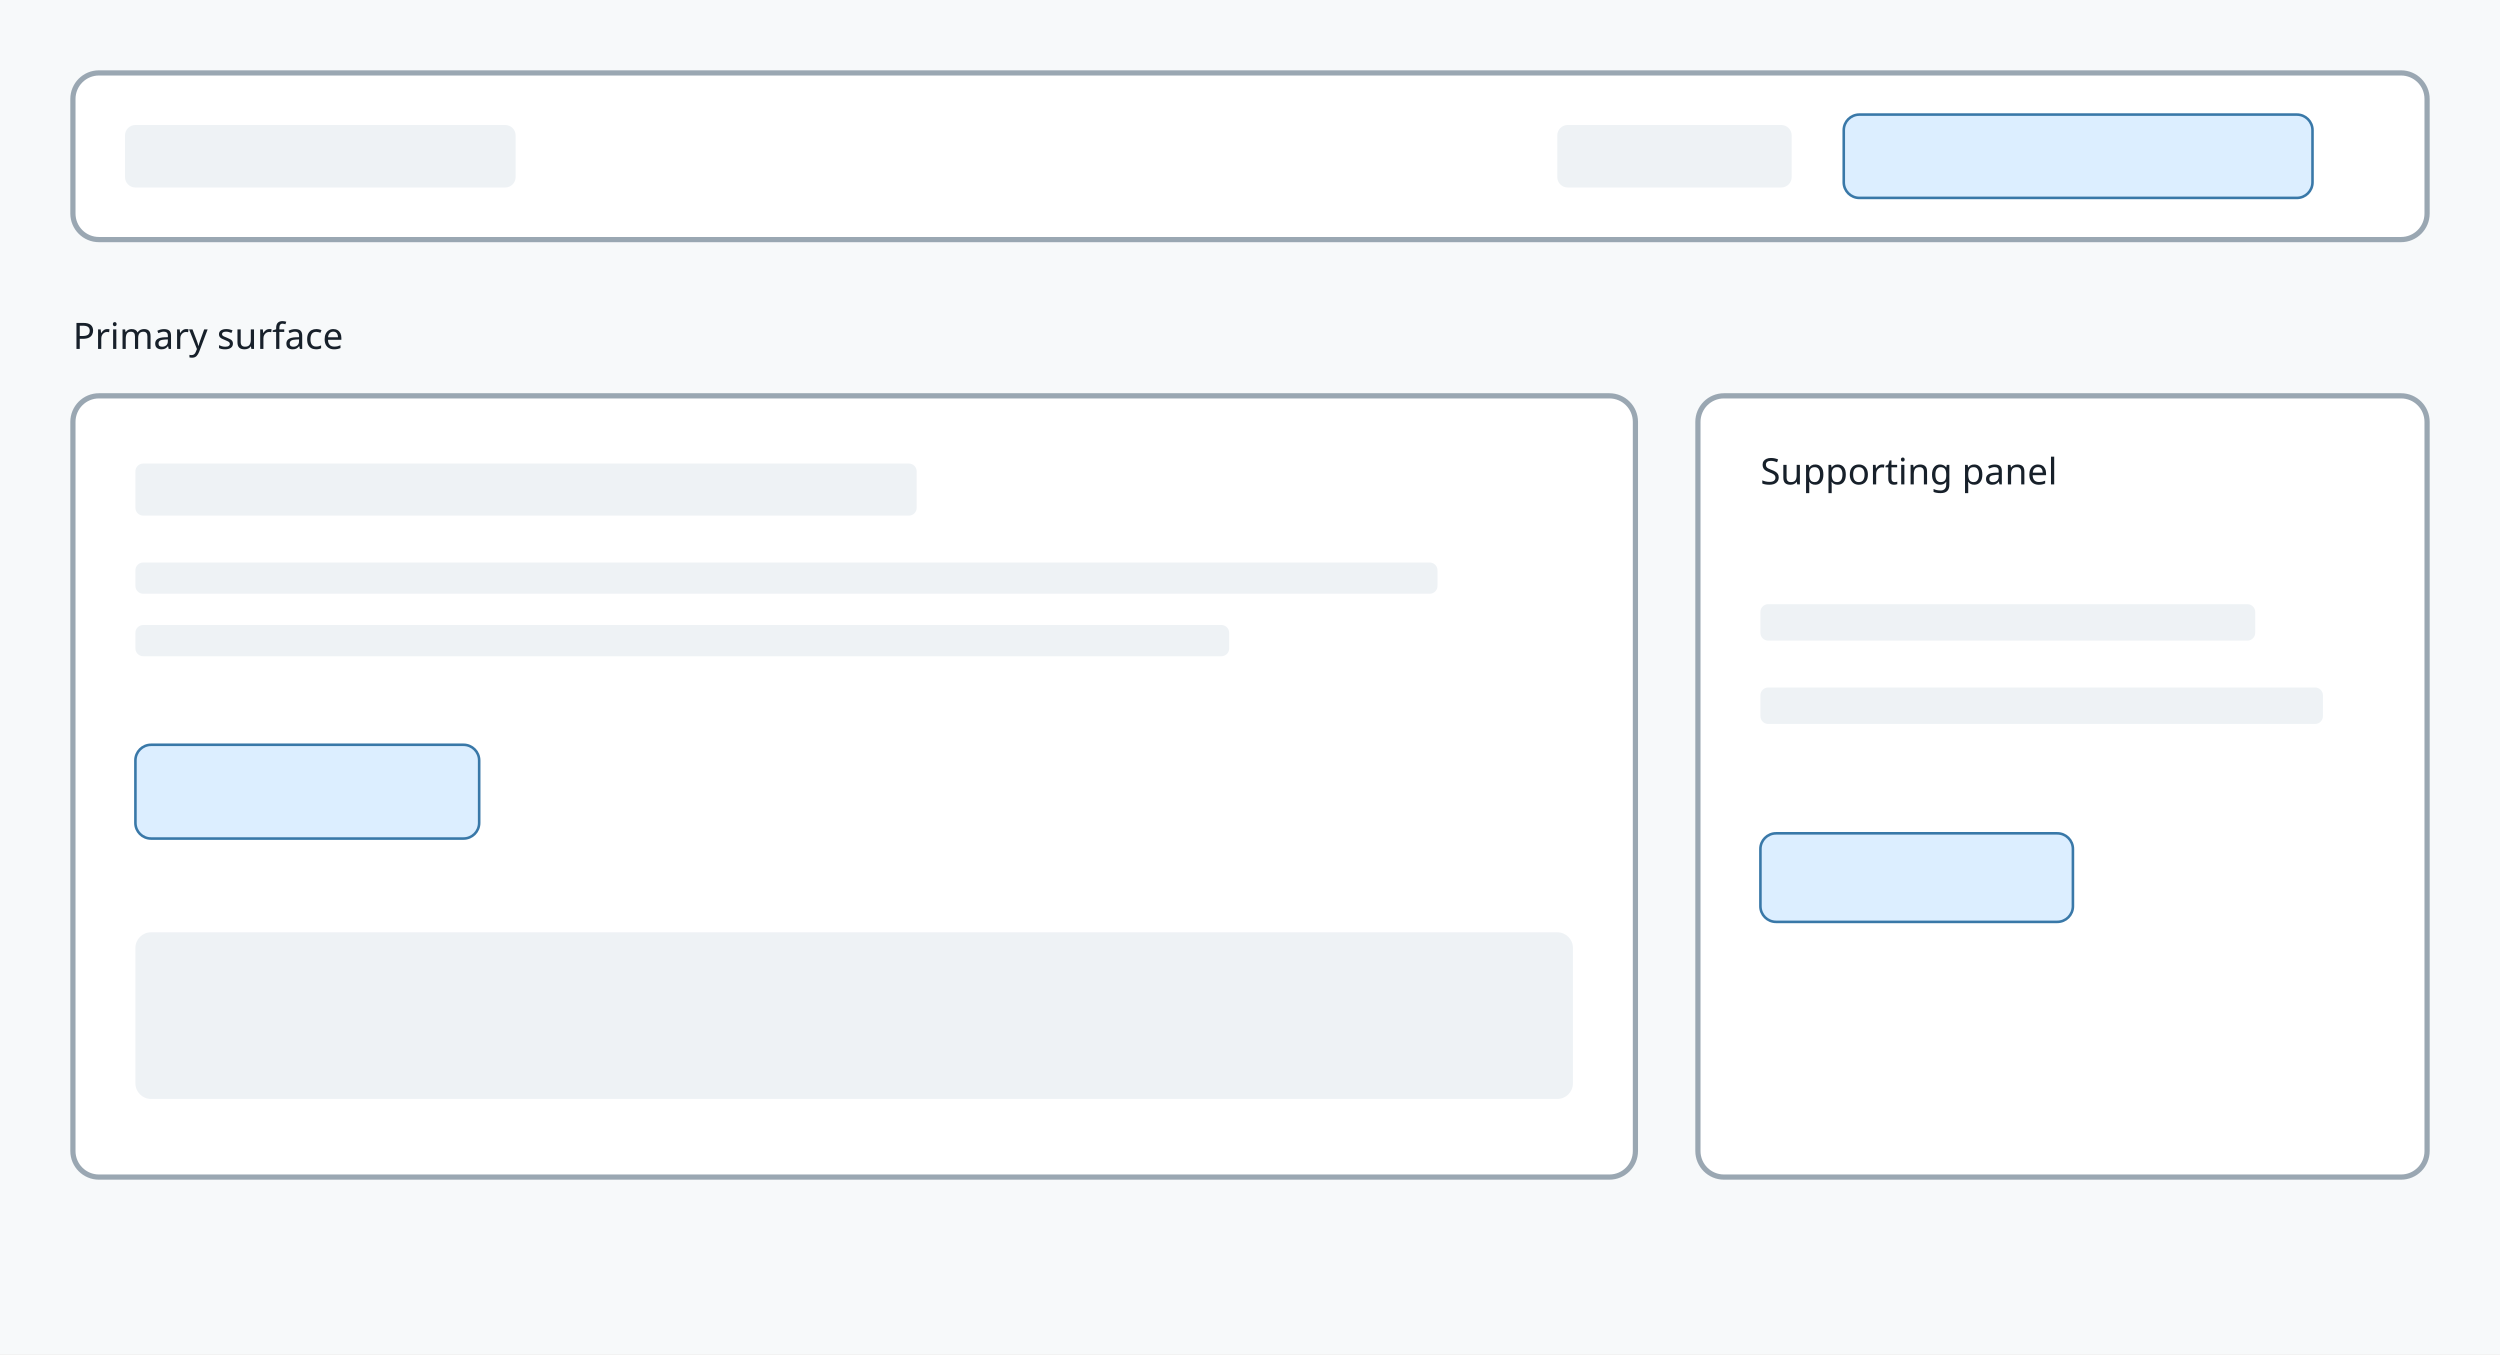
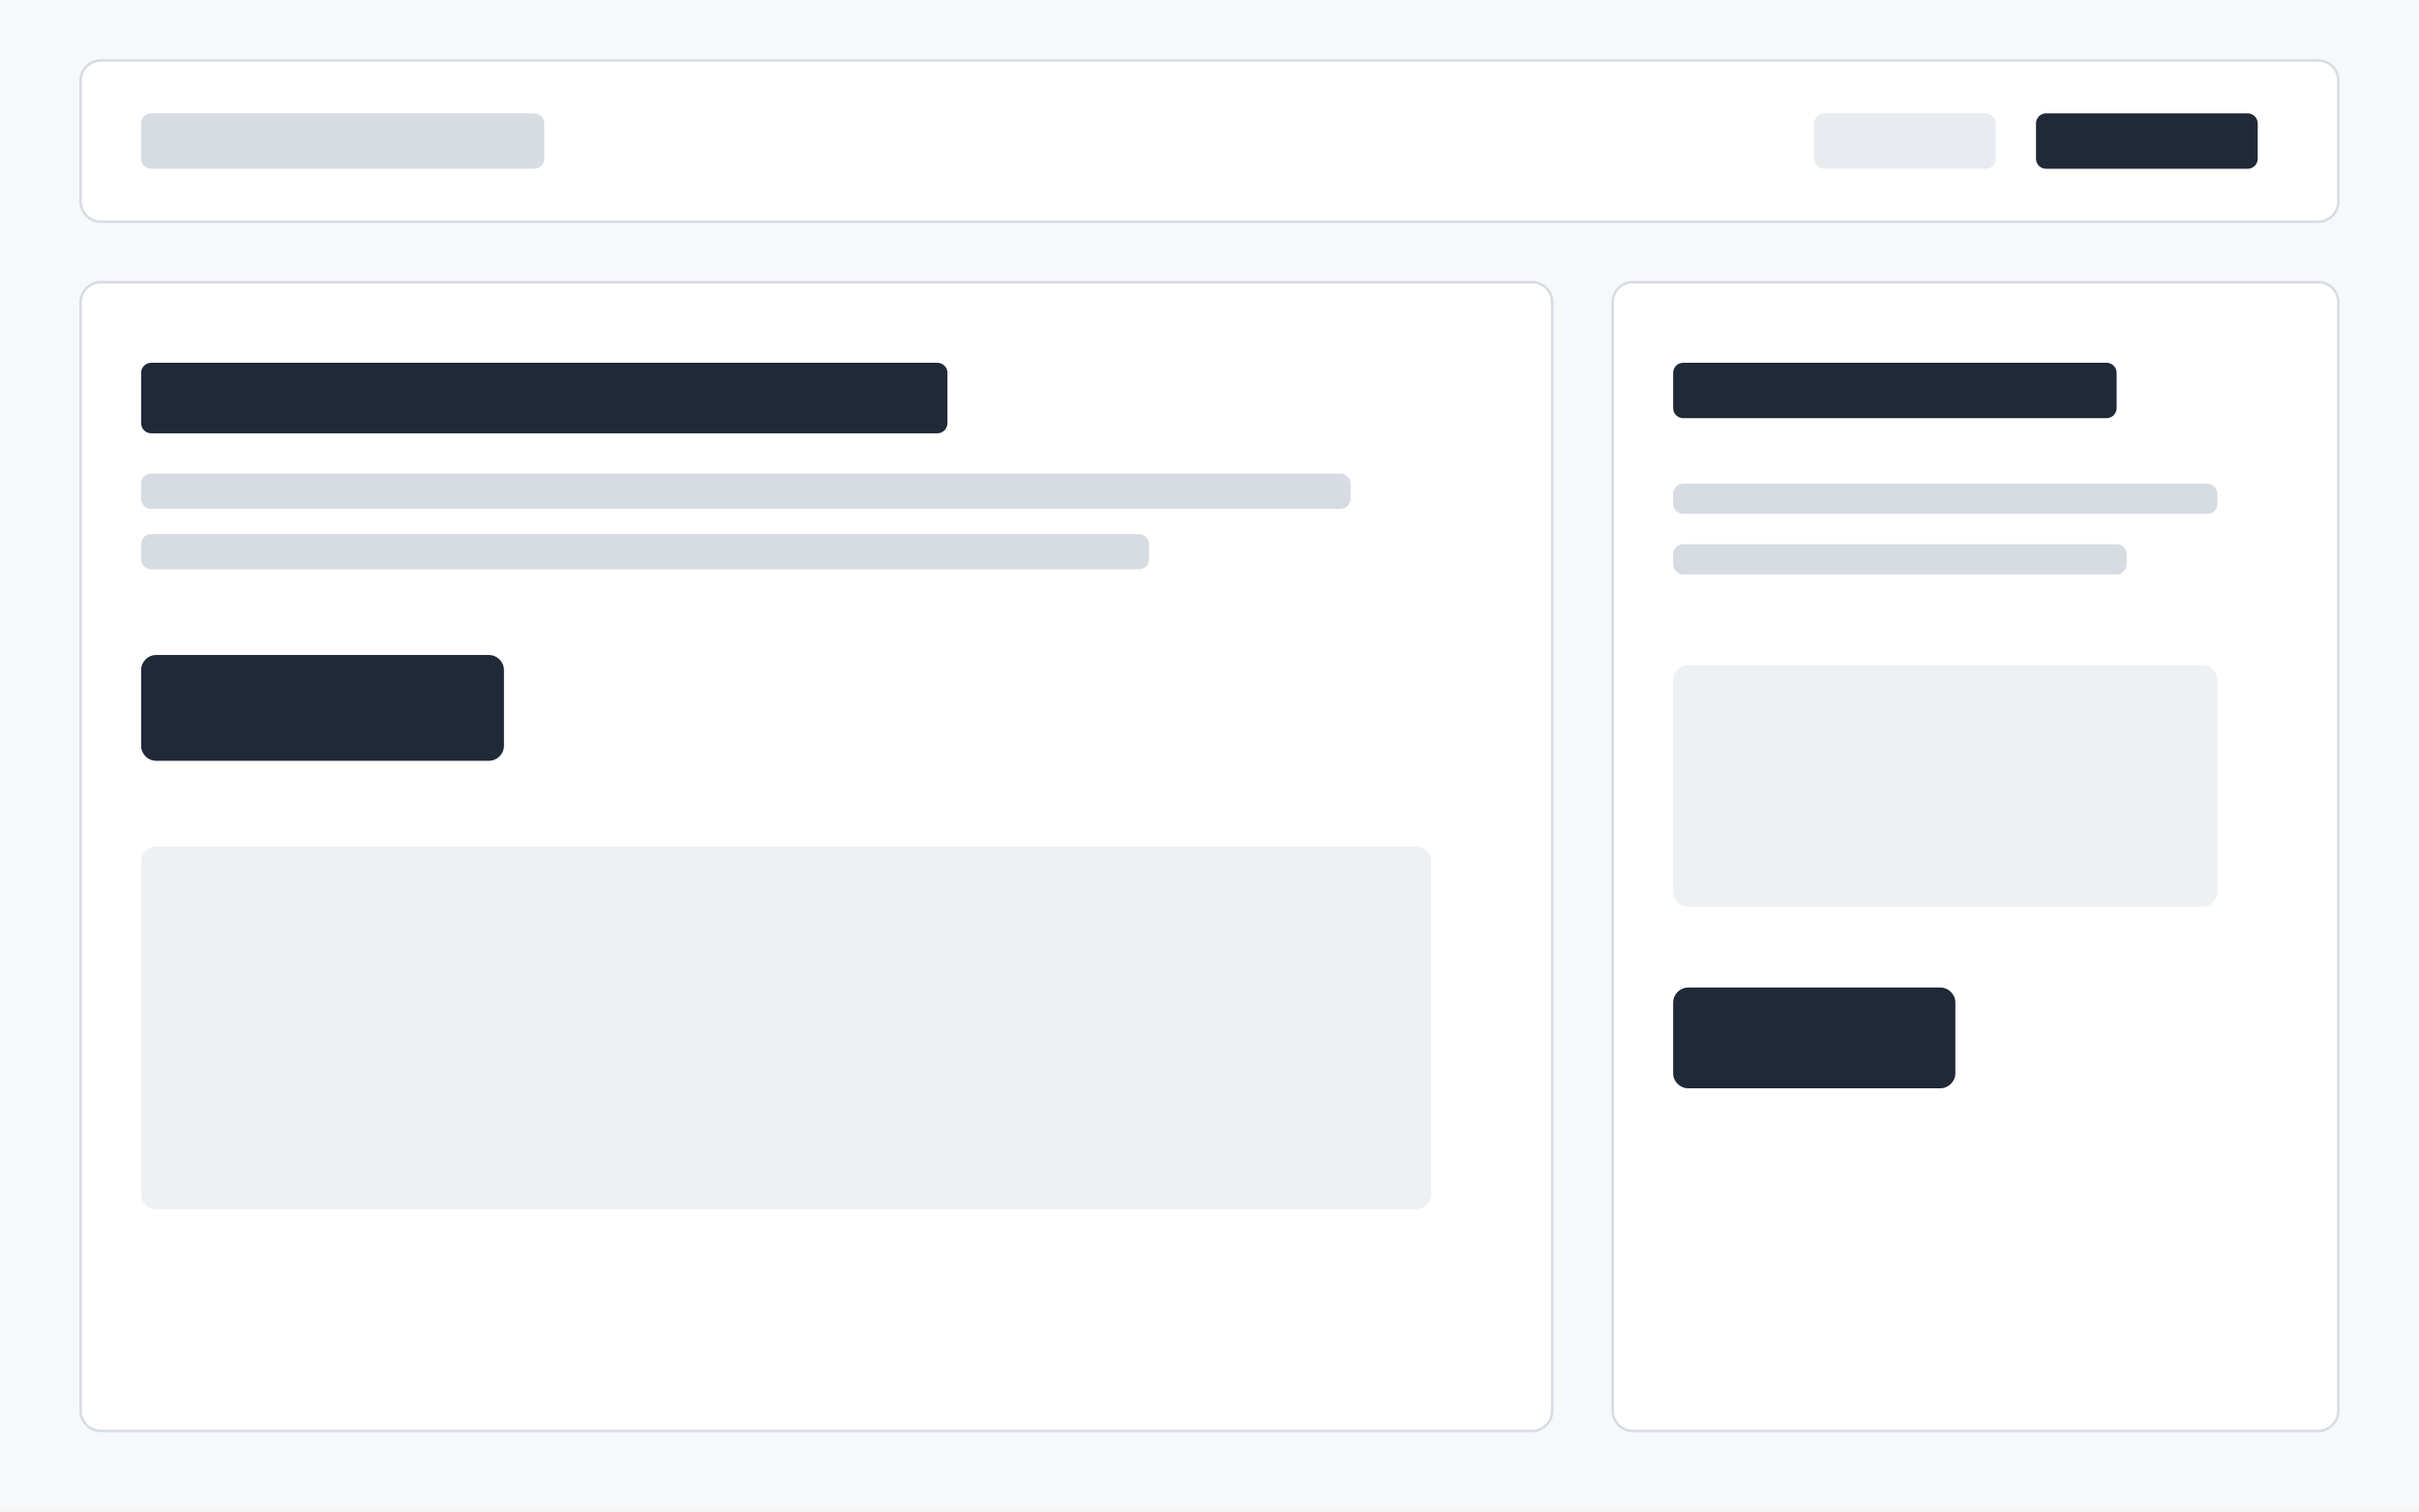
- <svg xmlns="http://www.w3.org/2000/svg" viewBox="0 0 960 520" role="img" aria-label="Generic product experience wireframes">
-   <style>text{font:14px system-ui;fill:#17202a}.f{fill:#fff;stroke:#9aa7b2;stroke-width:2}.m{fill:#eef2f5}.a{fill:#dceeff;stroke:#3978a8}</style>
-   <rect width="960" height="520" fill="#f7f9fa" />
-   <g transform="translate(28 28)">
-     <rect class="f" width="904" height="64" rx="10" />
-     <rect class="m" x="20" y="20" width="150" height="24" rx="4" />
-     <rect class="m" x="570" y="20" width="90" height="24" rx="4" />
-     <rect class="a" x="680" y="16" width="180" height="32" rx="6" />
-     <text x="0" y="106" font-size="18">Primary surface</text>
-     <rect class="f" y="124" width="600" height="300" rx="10" />
-     <rect class="m" x="24" y="150" width="300" height="20" rx="3" />
-     <rect class="m" x="24" y="188" width="500" height="12" rx="3" />
-     <rect class="m" x="24" y="212" width="420" height="12" rx="3" />
-     <rect class="a" x="24" y="258" width="132" height="36" rx="6" />
-     <rect class="m" x="24" y="330" width="552" height="64" rx="6" />
-     <rect class="f" x="624" y="124" width="280" height="300" rx="10" />
-     <text x="648" y="158">Supporting panel</text>
-     <rect class="m" x="648" y="204" width="190" height="14" rx="3" />
-     <rect class="m" x="648" y="236" width="216" height="14" rx="3" />
-     <rect class="a" x="648" y="292" width="120" height="34" rx="6" />
-   </g>
+ <svg xmlns="http://www.w3.org/2000/svg" viewBox="0 0 960 600" role="img" aria-label="Generic product interface wireframe">
+   <rect width="960" height="600" fill="#f7f8fa" />
+   <rect x="32" y="24" width="896" height="64" rx="8" fill="#fff" stroke="#d7dce3" />
+   <rect x="56" y="45" width="160" height="22" rx="4" fill="#d7dce3" />
+   <rect x="720" y="45" width="72" height="22" rx="4" fill="#e8ebef" />
+   <rect x="808" y="45" width="88" height="22" rx="4" fill="#1f2937" />
+   <rect x="32" y="112" width="584" height="456" rx="8" fill="#fff" stroke="#d7dce3" />
+   <rect x="56" y="144" width="320" height="28" rx="4" fill="#1f2937" />
+   <rect x="56" y="188" width="480" height="14" rx="4" fill="#d7dce3" />
+   <rect x="56" y="212" width="400" height="14" rx="4" fill="#d7dce3" />
+   <rect x="56" y="260" width="144" height="42" rx="6" fill="#1f2937" />
+   <rect x="56" y="336" width="512" height="144" rx="6" fill="#eef1f4" />
+   <rect x="640" y="112" width="288" height="456" rx="8" fill="#fff" stroke="#d7dce3" />
+   <rect x="664" y="144" width="176" height="22" rx="4" fill="#1f2937" />
+   <rect x="664" y="192" width="216" height="12" rx="4" fill="#d7dce3" />
+   <rect x="664" y="216" width="180" height="12" rx="4" fill="#d7dce3" />
+   <rect x="664" y="264" width="216" height="96" rx="6" fill="#eef1f4" />
+   <rect x="664" y="392" width="112" height="40" rx="6" fill="#1f2937" />
</svg>
